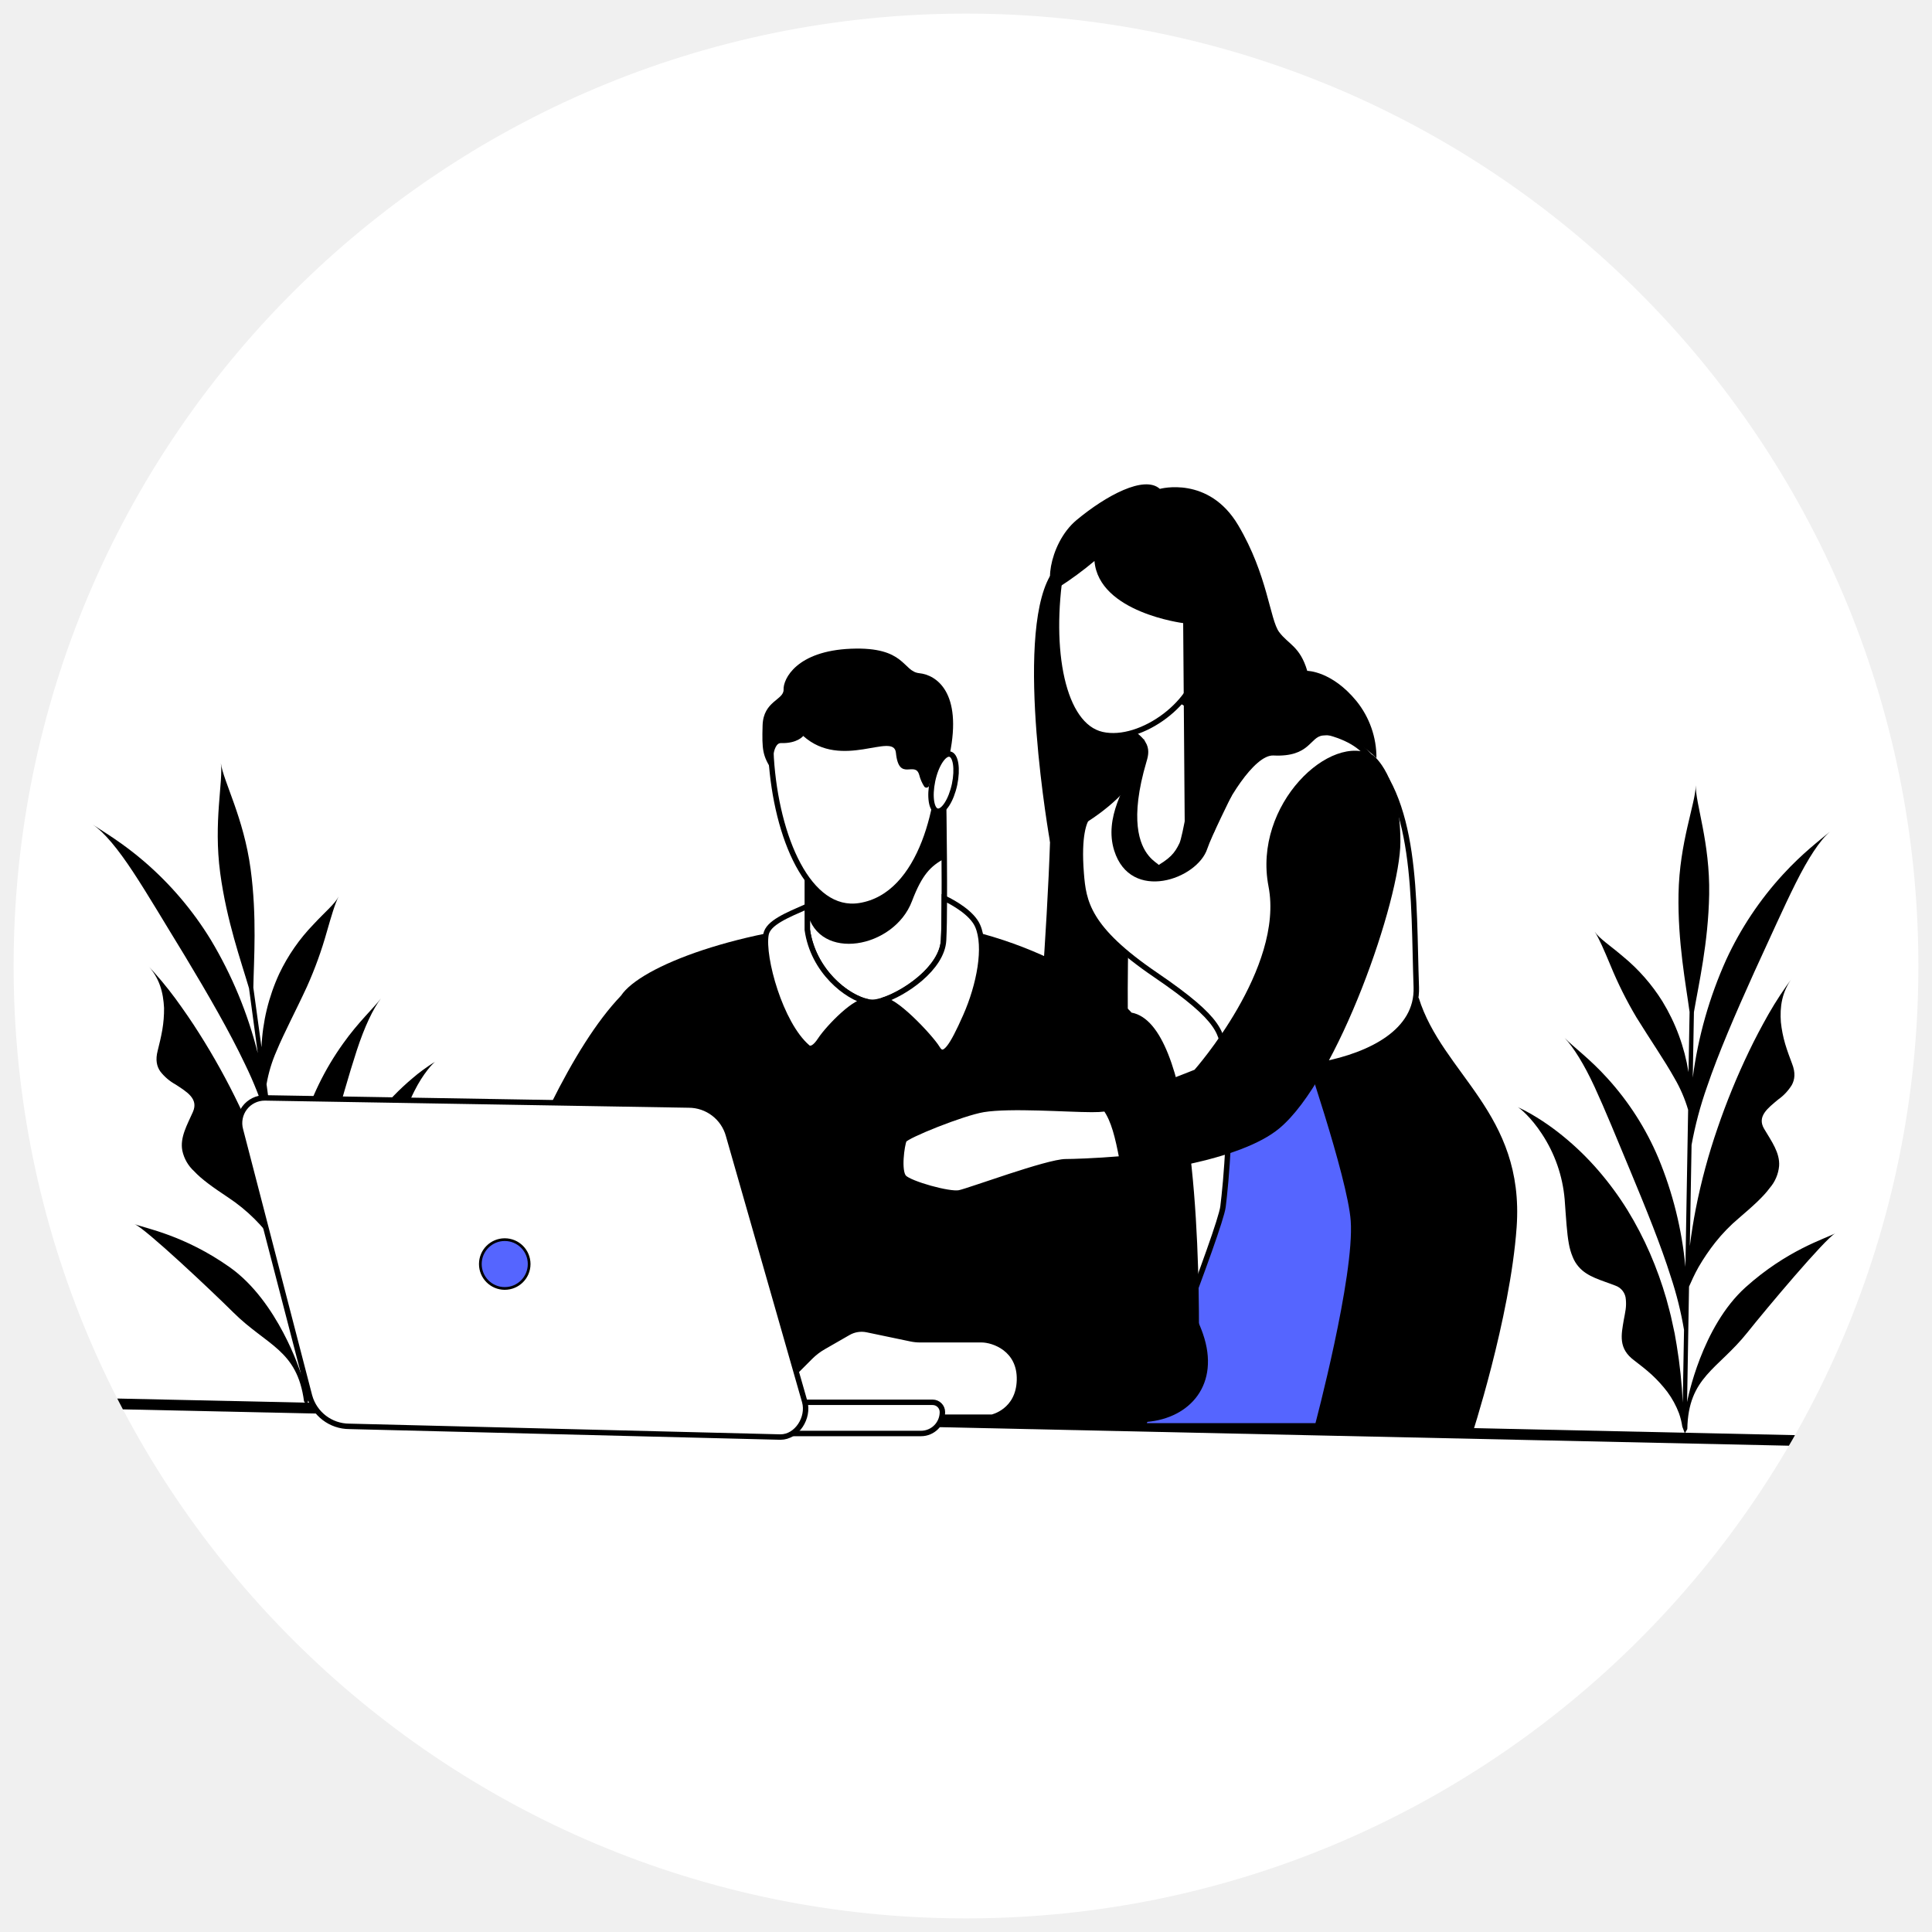
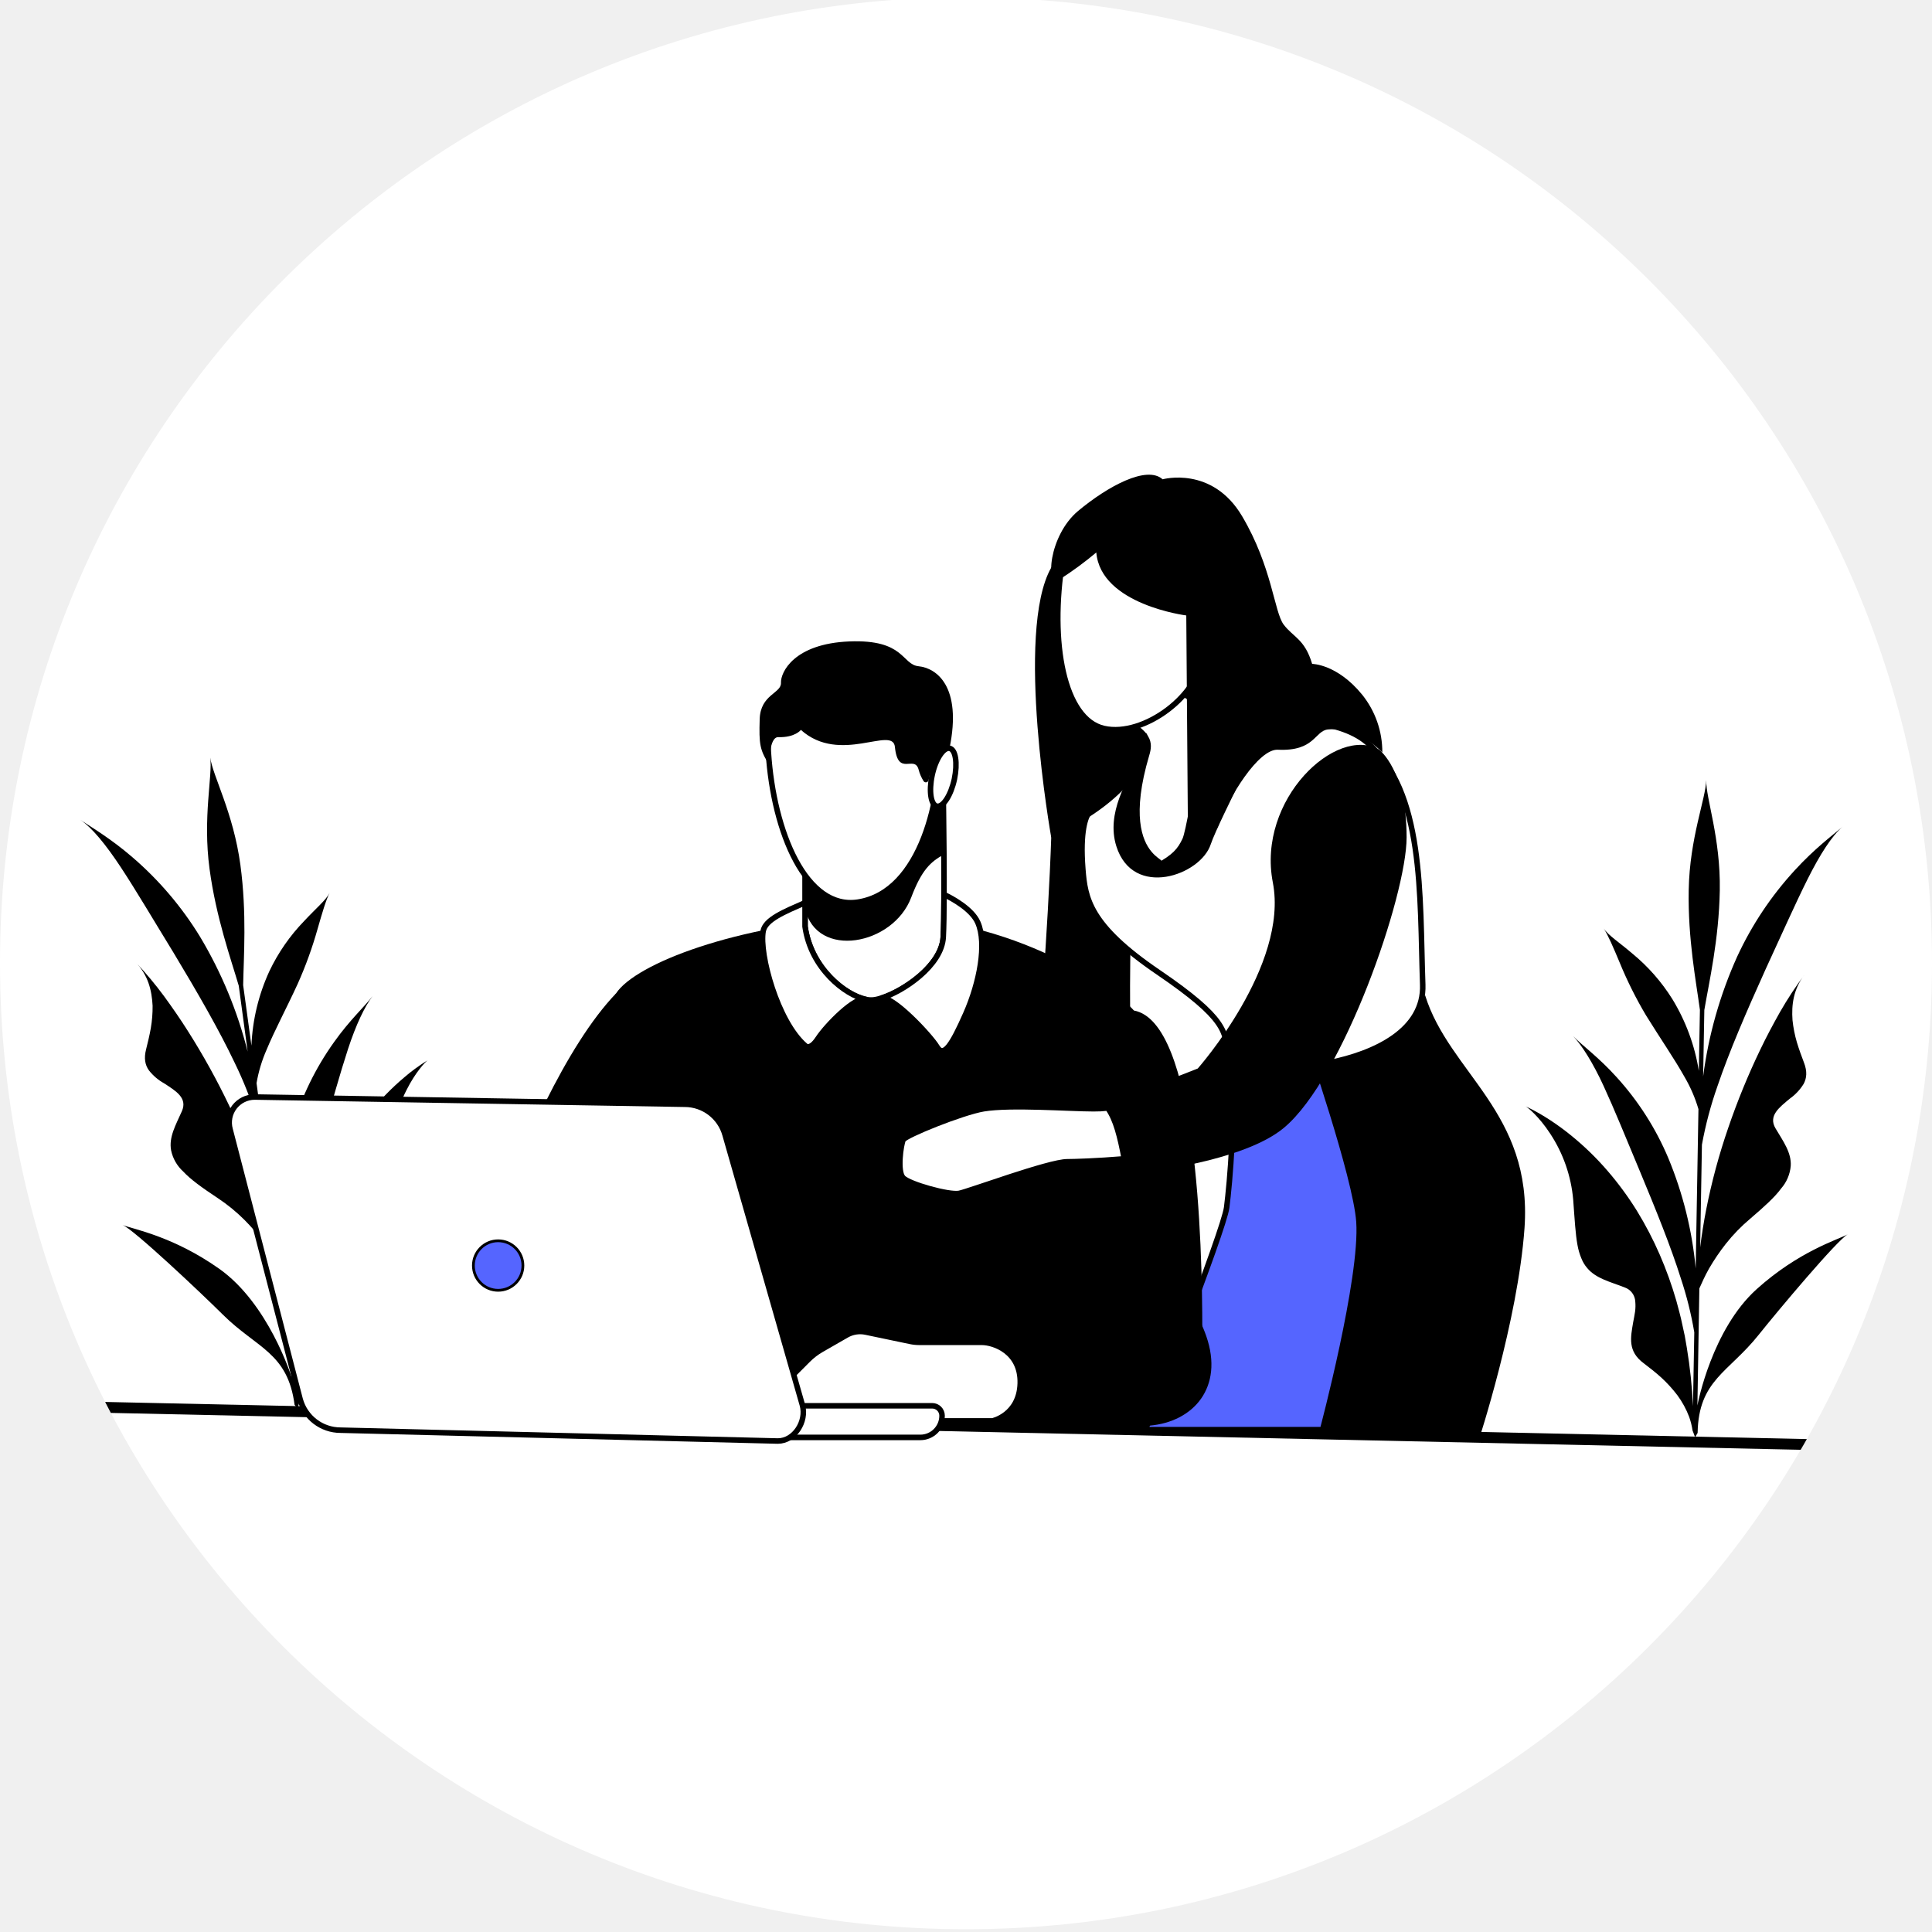
- <svg xmlns="http://www.w3.org/2000/svg" viewBox="0 0 710 710">
+ <svg xmlns="http://www.w3.org/2000/svg" viewBox="0 0 700 700">
  <defs>
    <style>.cls-1{fill:none;}.cls-2{isolation:isolate;}.cls-3{clip-path:url(#clip-path);}.cls-4,.cls-8{fill:#fff;}.cls-5{fill:#259aff;mix-blend-mode:multiply;}.cls-6{fill:url(#Gradiente_sem_nome_20);}.cls-7,.cls-9{fill:#5565ff;}.cls-7,.cls-8,.cls-9{stroke:#000;stroke-miterlimit:10;}.cls-7,.cls-8{stroke-width:2px;}</style>
    <clipPath id="clip-path">
-       <circle class="cls-1" cx="355" cy="355" r="350" />
+       <circle class="cls-1" cx="350" cy="349" r="350" />
    </clipPath>
-     <linearGradient id="Gradiente_sem_nome_20" x1="460.67" y1="552.68" x2="462.31" y2="343.69" gradientUnits="userSpaceOnUse">
+     <linearGradient id="Gradiente_sem_nome_20" x1="455.67" y1="546.68" x2="457.31" y2="337.69" gradientUnits="userSpaceOnUse">
      <stop offset="0" stop-color="#001462" />
      <stop offset="0.07" stop-color="#081e71" />
      <stop offset="0.25" stop-color="#193595" />
      <stop offset="0.44" stop-color="#2748b0" />
      <stop offset="0.62" stop-color="#3055c4" />
      <stop offset="0.81" stop-color="#365cd0" />
      <stop offset="1" stop-color="#385fd4" />
    </linearGradient>
  </defs>
  <g class="cls-2">
    <g id="Layer_1" data-name="Layer 1">
      <g class="cls-3">
-         <circle class="cls-4" cx="355" cy="355" r="350" />
-         <path d="M558.59,407.25l.66.32,1.19.6c.78.4,1.48.8,2.21,1.21q2.11,1.22,4.09,2.52a90.11,90.11,0,0,1,7.52,5.51,103.32,103.32,0,0,1,13.12,12.73,115,115,0,0,1,10.71,14.57,128.11,128.11,0,0,1,8.27,15.88,139.05,139.05,0,0,1,6,16.67c.74,2.83,1.57,5.65,2.14,8.51l.93,4.27.74,4.29a178.66,178.66,0,0,1,2.23,21.15l.47-26.76A130.81,130.81,0,0,0,614,469.18c-3.61-11.48-9-24.79-15-39.2-4.92-11.78-9.12-22.14-13-30.55s-7.81-14.63-11-18c3.19,3.31,9.24,7.64,15.72,14.83a103,103,0,0,1,18.73,29.31,137.74,137.74,0,0,1,9.93,40l1-57.71a51.92,51.92,0,0,0-5-11.6c-3.69-6.61-8.82-14-14-22.38a144.75,144.75,0,0,1-9.52-19.07c-2.33-5.58-4.23-10-5.82-12.43,1.6,2.47,5.68,5.08,10.34,9.07A68,68,0,0,1,610.93,368a71.68,71.68,0,0,1,9.59,26l.39-22.1c-1.37-10.22-4.38-25.63-4.06-43.4.34-19,6.22-33.16,6.34-39.88-.12,6.72,5.26,21,4.92,40.08-.32,17.77-3.87,33.08-5.6,43.24l-.43,24.08a154.08,154.08,0,0,1,12.33-43.42,121.58,121.58,0,0,1,20.9-31.32c7.07-7.71,13.5-12.55,17.33-15.76-3.89,3.27-8.2,10-12.71,19s-9.44,20.17-15.28,32.79c-7,15.5-13.17,29.82-17.37,42.2a138.47,138.47,0,0,0-5.64,21.24L621,457.94q.86-6.9,2.18-13.67a222.39,222.39,0,0,1,8-29.65,256.36,256.36,0,0,1,11.57-28.26c2.2-4.61,4.62-9.15,7.17-13.67a132.7,132.7,0,0,1,8.94-13.61c-4.14,5.39-4.79,11.07-4.4,16.55a45.18,45.18,0,0,0,1.58,8c.77,2.58,1.68,5,2.55,7.31,1.29,3.29,1,5.76-.11,7.8a18.28,18.28,0,0,1-5,5.32c-3.83,3.2-7.88,6.21-5.17,10.78s5.85,8.8,5.5,13.67a14.28,14.28,0,0,1-3.48,8.11c-2.23,3.07-6,6.5-11.26,11a62.49,62.49,0,0,0-8.74,9,77.91,77.91,0,0,0-6.11,9c-1.57,2.79-2.64,5.25-3.42,7l-.09.21L620,515.24c.17-.95,5.33-27.65,21.51-42.19,15.2-13.66,29.24-17.84,32.94-19.81-3.74,2-25.25,27.61-32.29,36.44-10.86,13.63-21.74,16.34-22.08,35.49v0l-.91,1.55-.93-2.42a26,26,0,0,0-1.22-4.93,32.73,32.73,0,0,0-4.26-7.83,49.11,49.11,0,0,0-5.82-6.4c-2.12-1.91-4.28-3.6-6.31-5.14-3-2.2-4.21-4.55-4.55-7.07s.2-5.18.64-7.81c.25-1.32.52-2.64.7-3.92a15.94,15.94,0,0,0,.07-3.61,5.72,5.72,0,0,0-3.84-5.13c-5.08-2-10.35-3.17-13.56-7a12.06,12.06,0,0,1-2.11-3.49,22.41,22.41,0,0,1-1.44-4.93c-.72-3.91-1-9-1.54-16.35a51.67,51.67,0,0,0-8.37-24c-4-6.14-8.2-9.57-8.91-9.84Z" />
-         <path d="M159.13,390.67l-.61.39-1.11.74c-.73.49-1.37,1-2.05,1.45q-2,1.46-3.77,3a90.11,90.11,0,0,0-6.82,6.35,103.32,103.32,0,0,0-11.55,14.17,115,115,0,0,0-8.95,15.71,128.11,128.11,0,0,0-6.37,16.73,139.05,139.05,0,0,0-4,17.25c-.41,2.9-.91,5.8-1.14,8.7l-.42,4.35-.24,4.35a178.66,178.66,0,0,0,.24,21.27l-3.58-26.53a130.81,130.81,0,0,1,2.59-20c2.25-11.82,6.07-25.67,10.36-40.68,3.52-12.27,6.49-23,9.39-31.86s6.06-15.44,8.89-19.13c-2.79,3.66-8.29,8.66-13.9,16.56a103,103,0,0,0-15.2,31.29,137.74,137.74,0,0,0-5.22,40.86l-7.72-57.2a51.92,51.92,0,0,1,3.64-12.1c2.9-7,7.14-14.88,11.26-23.85a144.75,144.75,0,0,0,7.24-20c1.67-5.81,3-10.39,4.34-13-1.3,2.64-5.05,5.7-9.22,10.21a68,68,0,0,0-12.6,18.16,71.68,71.68,0,0,0-6.51,27l-3-21.91c.18-10.31,1.37-26-1-43.58-2.54-18.86-10-32.21-10.93-38.87.9,6.66-2.78,21.52-.24,40.38,2.38,17.61,7.68,32.4,10.58,42.29l3.22,23.86a154.08,154.08,0,0,0-17.29-41.7,121.58,121.58,0,0,0-24.39-28.68c-7.92-6.84-14.87-10.89-19-13.64,4.24,2.8,9.31,9,14.83,17.38s11.72,18.94,19,30.8C76.61,365.68,84.39,379.19,90,391a138.47,138.47,0,0,1,8.07,20.44l5,36.83q-1.65-6.75-3.75-13.32a222.39,222.39,0,0,0-11.36-28.52A256.36,256.36,0,0,0,73.16,379.7c-2.72-4.32-5.65-8.55-8.71-12.75A132.7,132.7,0,0,0,54,354.47c4.74,4.87,6,10.44,6.29,15.93a45.18,45.18,0,0,1-.65,8.12c-.47,2.65-1.08,5.19-1.68,7.56-.9,3.42-.36,5.84,1,7.74a18.28,18.28,0,0,0,5.54,4.71c4.17,2.73,8.54,5.25,6.39,10.1S66.09,418,67,422.83a14.28,14.28,0,0,0,4.4,7.65c2.58,2.79,6.69,5.77,12.46,9.59A62.49,62.49,0,0,1,93.58,448a77.91,77.91,0,0,1,7.11,8.24c1.88,2.59,3.24,4.91,4.2,6.55l.12.2,5.68,42.12c-.28-.92-8.5-26.85-26.26-39.41-16.68-11.8-31.11-14.32-35-15.85,3.94,1.53,28.29,24.49,36.3,32.45,12.37,12.28,23.49,13.71,26,32.69v0l1.09,1.43.65-2.51a26,26,0,0,1,.64-5,32.73,32.73,0,0,1,3.32-8.27,49.11,49.11,0,0,1,5-7c1.89-2.14,3.84-4.07,5.67-5.84,2.72-2.53,3.65-5,3.69-7.55s-.8-5.12-1.55-7.69c-.4-1.28-.82-2.56-1.15-3.81a15.94,15.94,0,0,1-.49-3.58,5.72,5.72,0,0,1,3.22-5.54c4.81-2.58,9.91-4.35,12.65-8.57a12.06,12.06,0,0,0,1.69-3.71,22.41,22.41,0,0,0,.85-5.06c.26-4,0-9.09-.37-16.42A51.67,51.67,0,0,1,152.26,401c3.27-6.56,7-10.46,7.7-10.81Z" />
-         <rect x="19.88" y="520.77" width="670.25" height="3.93" transform="translate(698.52 1053.08) rotate(-178.75)" />
-         <rect id="_Rectangle_" data-name="&lt;Rectangle&gt;" class="cls-5" x="148.5" y="409.74" width="11.56" height="15.07" rx="2.87" ry="2.87" />
-         <path id="_Rectangle_2" data-name="&lt;Rectangle&gt;" class="cls-5" d="M151.37,429.17h5.81a2.87,2.87,0,0,1,2.87,2.87v5.81a2.87,2.87,0,0,1-2.87,2.87h-5.81a2.88,2.88,0,0,1-2.87-2.87V432A2.87,2.87,0,0,1,151.37,429.17Z" />
-         <path d="M521.36,366.65c8.74,28.1,38.94,42.38,36,84.3-2.39,33.63-16.74,77.35-16.74,77.35l-81-3.6s23.23-71.42,23.23-80.88-14.58-58.07-14.58-58.07Z" />
-         <path d="M386.26,294.14c-.42,34.53-4.55,84.5-4.55,84.5s34.23,1,33.19,0,0-47.65,0-47.65l-24.33-39.2C389.47,290.13,386.29,292.16,386.26,294.14Z" />
-         <path class="cls-6" d="M450.29,388.7c2.83,19.2,1.06,41.07,0,49.34s-25.4,82.13-25.4,82.13h59.34s14.6-53.14,13.18-73.07c-1.13-15.86-18.52-65-18.52-65Z" />
-         <path class="cls-7" d="M450.29,388.85c2.83,19.64.21,46.15-.84,54.6S420,524,420,524h64.2s14.62-54.84,13.18-75.39c-1.14-16.22-18.52-66.44-18.52-66.44Z" />
-         <path class="cls-8" d="M411.43,274.29c-8.74,4.17-1.42,9.92-11.87,26-1.09,1.67-3.34,6.49-2.23,20.64.83,10.51,2.28,20.28,27.31,37.32s24.26,21.59,25.4,30.3,71.57,6.82,70.44-25.75.66-70.18-20.31-87.92S411.43,274.29,411.43,274.29Z" />
-         <path d="M385.88,211.66c-13.25,23.19,0,97.76,0,97.76s36.66-15.33,35.18-37.68c-1.24-18.59-16-60.08-16-60.08S388.25,207.51,385.88,211.66Z" />
-         <path d="M410.81,270.32s7.92,7.64,6.33,10.94c-3.54,7.32-11.48,19.25-7.67,31.34,6.05,19.18,30.54,10.57,34.21-.71,1.39-4.27,8.94-19.47,8.94-19.47L439,249.76Z" />
-         <path class="cls-8" d="M420.11,273.21c1.24,2.13,1,4,.28,6.34-12.85,43.41,15.26,38.1.7,40.24l.12,0,1.74.19c.4,0,.85.24,1.2,0,6.51-3.6,8.32-5.76,10.2-9.68,1.3-2.7,4.16-20.36,4.56-23.59a7.57,7.57,0,0,0,.06-1V264.79a7.63,7.63,0,0,0-12.13-6.17l-10.48,7.65c-3.12,2.28,1.79,3.61,3.74,6.95Z" />
-         <path class="cls-8" d="M390,208.87c-4.85,30.07.48,57.8,15,61.08s35.29-12.58,35.29-26.57,14-50.45-1.93-58.77S393.11,189.7,390,208.87Z" />
-         <path d="M402.21,206.17a127.65,127.65,0,0,1-13.13,9.66c-5.56,3.3-4.2-15.77,6.57-24.73s24.87-16.59,30.59-11.44c0,0,17.92-5,28.79,13.35s11.63,34.71,15.06,39.28,7.65,5.23,10.32,14.25c0,0,9,0,18.09,11.11a33.09,33.09,0,0,1,7.34,21s-8.36-9.36-19.64-8.36c-4.89.43-4.68,8-18.22,7.35-7-.35-17.8,17.09-21.85,28.16-.69,1.9-10.74-.79-10.75-2.81l-.57-74S403.81,225.1,402.21,206.17Z" />
-         <path d="M228.2,365.93c-36,37.52-67.06,152-67.06,152h51.72l32.33-76Z" />
-         <path d="M415.84,372.13c-7.54-8.57-47.69-36.75-98.88-33.69-45.14,2.7-81.65,16.64-88.76,27.49-5.21,7.93,6.2,61.47,14.13,82.79a187,187,0,0,1,11.4,63.46s127.66-.74,128.4,0S398,465.08,400,441.29,397.49,391.22,415.84,372.13Z" />
-         <path class="cls-8" d="M346.76,294s.64,39.67,0,51.52-19,22.5-25.8,22.8-21.91-9.77-24.28-26.65V305.86Z" />
-         <path d="M347,315.58c-.08-11.5-.24-21.55-.24-21.55l-50.08,11.84v29.38c4.17,18.36,31.87,13.34,38.46-4.06C338.92,321.21,342.15,318.25,347,315.58Z" />
-         <path class="cls-8" d="M283.4,278.61c1.88,29.07,13.73,57.21,32.5,54.24,23.28-3.68,30.35-39,29.43-58.24s-11.89-31.27-28.58-31.29C300.87,243.3,281.81,254,283.4,278.61Z" />
-         <path class="cls-8" d="M350.8,288.29c-1.25,5.8-4.07,10.19-6.3,9.82s-3-5.37-1.79-11.17,4.07-10.19,6.3-9.82S352,282.49,350.8,288.29Z" />
-         <path d="M283.78,283.16c-3.55-5.43-3.79-7.56-3.53-16.58s7.87-9.33,7.71-13.18,4.75-14.2,24.82-15,18.86,8.37,25.08,9,15.85,7,11.16,29.79c0,0-5.46.52-7.6,11.55a1,1,0,0,1-1.75.33,14.47,14.47,0,0,1-1.84-4.23c-1.5-5.51-7.5,2.77-8.59-8.22-.78-7.83-19.89,6.54-34.06-6.16,0,0-2.11,2.8-8.14,2.62C283.51,272.91,283.78,283.16,283.78,283.16Z" />
-         <path class="cls-8" d="M296.68,341.69v-8.63c-7.48,3.29-14.42,6.07-15.18,10.35-1.5,8.39,5.24,32.79,15.18,41.4,0,0,1.65,2.11,4.74-2.6s13.64-15.5,17.3-14.09l0,0C311.28,366.55,298.81,356.9,296.68,341.69Z" />
-         <path class="cls-8" d="M359.27,340.22c-2.07-4.69-8.79-8.49-12.23-10.12,0,6.37-.1,12-.28,15.44-.55,10.3-14.51,19.7-22.61,22.17h0c3.83-1.49,17.9,13.5,20.33,17.57s5.45-.68,10.4-11.85C359.92,362.06,362.65,347.87,359.27,340.22Z" />
-         <path d="M440.62,488.4c0-32.9-2-112.1-24.79-116.27-15.15-2.78-23.8,12.73-31.32,53.07-2.25,12.05,1.58,46.49,2.57,61Z" />
-         <path d="M349.28,522.54s61.55.91,72.21,0c15.9-1.36,27-13.84,20.58-32.39-10.89-31.26-34.43-12.65-55.82-4.18l-37.5,8.1Z" />
-         <path class="cls-8" d="M324.54,519.34l3.42-3.2,10.39,3.68a16.81,16.81,0,0,0,5.62,1h20.61s9.75-2.09,10.07-13.6-9.59-14.87-13.91-14.87h-22.6a16.47,16.47,0,0,1-3.37-.35l-16.07-3.36a9.89,9.89,0,0,0-7,1.11l-9.11,5.23a23,23,0,0,0-4.82,3.69L281.28,515.2a3.27,3.27,0,0,0,2.32,5.58h37.29A5.34,5.34,0,0,0,324.54,519.34Z" />
-         <path d="M504.68,277.63c-15.48-8.95-44.34,18-38.51,48.11s-27.2,67.4-27.2,67.4-37.44,15-52.47,17.88a58.17,58.17,0,0,1,9.58,22.51c24.59-2,59.87-7,74.12-18.91,21.55-18,44.44-84.18,44.44-105.21C514.66,284.94,504.68,277.63,504.68,277.63Z" />
-         <path class="cls-8" d="M401.24,407.72c-8.8,0-30-1.62-39.84,0C353.68,409,333,417.36,332.22,419s-2.22,11.45,0,13.75,16.63,6.37,20.32,5.63S385,426.93,391.7,426.93c2.25,0,10.3-.21,20.65-1.07-1.54-8.06-3-14.2-6-18.41A39.84,39.84,0,0,1,401.24,407.72Z" />
-         <path class="cls-8" d="M262.62,526.8h75.84a7.87,7.87,0,0,0,7.87-7.87h0a3.59,3.59,0,0,0-3.59-3.59H262.62a3.59,3.59,0,0,0-3.59,3.59v4.28A3.59,3.59,0,0,0,262.62,526.8Z" />
-         <path class="cls-8" d="M128.38,524.18l158.42,3.93c6.11,0,10.55-7.13,8.93-13l-28-97.86a15.18,15.18,0,0,0-14.64-11.16l-155.8-2.62a9.26,9.26,0,0,0-8.93,11.71L113.75,513A15.18,15.18,0,0,0,128.38,524.18Z" />
-         <circle class="cls-9" cx="185.49" cy="464.53" r="8.97" />
+         <circle class="cls-4" cx="350" cy="349" r="350" />
+         <path d="M553.59,401.25l.66.32,1.19.6c.78.4,1.48.8,2.21,1.21q2.11,1.22,4.09,2.52a90.11,90.11,0,0,1,7.52,5.51,103.32,103.32,0,0,1,13.12,12.73,115,115,0,0,1,10.71,14.57,128.11,128.11,0,0,1,8.27,15.88,139.05,139.05,0,0,1,6,16.67c.74,2.83,1.57,5.65,2.14,8.51l.93,4.27.74,4.29a178.66,178.66,0,0,1,2.23,21.15l.47-26.76A130.81,130.81,0,0,0,609,463.18c-3.61-11.48-9-24.79-15-39.2-4.92-11.78-9.12-22.14-13-30.55s-7.81-14.63-11-18c3.19,3.31,9.24,7.64,15.72,14.83a103,103,0,0,1,18.73,29.31,137.74,137.74,0,0,1,9.93,40l1-57.71a51.92,51.92,0,0,0-5-11.6c-3.69-6.61-8.82-14-14-22.38a144.75,144.75,0,0,1-9.52-19.07c-2.33-5.58-4.23-10-5.82-12.43,1.6,2.47,5.68,5.08,10.34,9.07A68,68,0,0,1,605.93,362a71.68,71.68,0,0,1,9.59,26l.39-22.1c-1.37-10.22-4.38-25.63-4.06-43.4.34-19,6.22-33.16,6.34-39.88-.12,6.72,5.26,21,4.92,40.08-.32,17.77-3.87,33.08-5.6,43.24l-.43,24.08a154.08,154.08,0,0,1,12.33-43.42,121.58,121.58,0,0,1,20.9-31.32c7.07-7.71,13.5-12.55,17.33-15.76-3.89,3.27-8.2,10-12.71,19s-9.44,20.17-15.28,32.79c-7,15.5-13.17,29.82-17.37,42.2a138.47,138.47,0,0,0-5.64,21.24L616,451.94q.86-6.9,2.18-13.67a222.39,222.39,0,0,1,8-29.65,256.36,256.36,0,0,1,11.57-28.26c2.2-4.61,4.62-9.15,7.17-13.67a132.7,132.7,0,0,1,8.94-13.61c-4.14,5.39-4.79,11.07-4.4,16.55a45.18,45.18,0,0,0,1.58,8c.77,2.58,1.68,5,2.55,7.31,1.29,3.29,1,5.76-.11,7.8a18.28,18.28,0,0,1-5,5.32c-3.83,3.2-7.88,6.21-5.17,10.78s5.85,8.8,5.5,13.67a14.28,14.28,0,0,1-3.48,8.11c-2.23,3.07-6,6.5-11.26,11a62.49,62.49,0,0,0-8.74,9,77.91,77.91,0,0,0-6.11,9c-1.57,2.79-2.64,5.25-3.42,7l-.09.21L615,509.24c.17-.95,5.33-27.65,21.51-42.19,15.2-13.66,29.24-17.84,32.94-19.81-3.74,2-25.25,27.61-32.29,36.44-10.86,13.63-21.74,16.34-22.08,35.49v0l-.91,1.55-.93-2.42a26,26,0,0,0-1.22-4.93,32.73,32.73,0,0,0-4.26-7.83,49.11,49.11,0,0,0-5.82-6.4c-2.12-1.91-4.28-3.6-6.31-5.14-3-2.2-4.21-4.55-4.55-7.07s.2-5.18.64-7.81c.25-1.32.52-2.64.7-3.92a15.94,15.94,0,0,0,.07-3.61,5.72,5.72,0,0,0-3.84-5.13c-5.08-2-10.35-3.17-13.56-7a12.06,12.06,0,0,1-2.11-3.49,22.41,22.41,0,0,1-1.44-4.93c-.72-3.91-1-9-1.54-16.35a51.67,51.67,0,0,0-8.37-24c-4-6.14-8.2-9.57-8.91-9.84Z" />
+         <path d="M154.13,384.67l-.61.39-1.11.74c-.73.49-1.37,1-2.05,1.45q-2,1.46-3.77,3a90.11,90.11,0,0,0-6.82,6.35,103.32,103.32,0,0,0-11.55,14.17,115,115,0,0,0-8.95,15.71,128.11,128.11,0,0,0-6.37,16.73,139.05,139.05,0,0,0-4,17.25c-.41,2.9-.91,5.8-1.14,8.7l-.42,4.35-.24,4.35a178.66,178.66,0,0,0,.24,21.27l-3.58-26.53a130.81,130.81,0,0,1,2.59-20c2.25-11.82,6.07-25.67,10.36-40.68,3.52-12.27,6.49-23,9.39-31.86s6.06-15.44,8.89-19.13c-2.79,3.66-8.29,8.66-13.9,16.56a103,103,0,0,0-15.2,31.29,137.74,137.74,0,0,0-5.22,40.86l-7.72-57.2a51.92,51.92,0,0,1,3.64-12.1c2.9-7,7.14-14.88,11.26-23.85a144.75,144.75,0,0,0,7.24-20c1.67-5.81,3-10.39,4.34-13-1.3,2.64-5.05,5.7-9.22,10.21a68,68,0,0,0-12.6,18.16,71.68,71.68,0,0,0-6.51,27l-3-21.91c.18-10.31,1.37-26-1-43.58-2.54-18.86-10-32.21-10.93-38.87.9,6.66-2.78,21.52-.24,40.38,2.38,17.61,7.68,32.4,10.58,42.29l3.22,23.86a154.08,154.08,0,0,0-17.29-41.7,121.58,121.58,0,0,0-24.39-28.68c-7.92-6.84-14.87-10.89-19-13.64,4.24,2.8,9.31,9,14.83,17.38s11.72,18.94,19,30.8C71.61,359.68,79.39,373.19,85,385a138.47,138.47,0,0,1,8.07,20.44l5,36.83q-1.65-6.75-3.75-13.32a222.39,222.39,0,0,0-11.36-28.52A256.36,256.36,0,0,0,68.16,373.7c-2.72-4.32-5.65-8.55-8.71-12.75A132.7,132.7,0,0,0,49,348.47c4.74,4.87,6,10.44,6.29,15.93a45.18,45.18,0,0,1-.65,8.12c-.47,2.65-1.08,5.19-1.68,7.56-.9,3.42-.36,5.84,1,7.74a18.28,18.28,0,0,0,5.54,4.71c4.17,2.73,8.54,5.25,6.39,10.1S61.09,412,62,416.83a14.28,14.28,0,0,0,4.4,7.65c2.58,2.79,6.69,5.77,12.46,9.59A62.49,62.49,0,0,1,88.58,442a77.91,77.91,0,0,1,7.11,8.24c1.88,2.59,3.24,4.91,4.2,6.55l.12.2,5.68,42.12c-.28-.92-8.5-26.85-26.26-39.41-16.68-11.8-31.11-14.32-35-15.85,3.94,1.53,28.29,24.49,36.3,32.45,12.37,12.28,23.49,13.71,26,32.69v0l1.09,1.43.65-2.51a26,26,0,0,1,.64-5,32.73,32.73,0,0,1,3.32-8.27,49.11,49.11,0,0,1,5-7c1.89-2.14,3.84-4.07,5.67-5.84,2.72-2.53,3.65-5,3.69-7.55s-.8-5.12-1.55-7.69c-.4-1.28-.82-2.56-1.15-3.81a15.94,15.94,0,0,1-.49-3.58,5.72,5.72,0,0,1,3.22-5.54c4.81-2.58,9.91-4.35,12.65-8.57a12.06,12.06,0,0,0,1.69-3.71,22.41,22.41,0,0,0,.85-5.06c.26-4,0-9.09-.37-16.42A51.67,51.67,0,0,1,147.26,395c3.27-6.56,7-10.46,7.7-10.81Z" />
+         <rect x="14.88" y="514.77" width="670.25" height="3.93" transform="translate(688.65 1040.97) rotate(-178.75)" />
+         <rect id="_Rectangle_" data-name="&lt;Rectangle&gt;" class="cls-5" x="143.5" y="403.74" width="11.56" height="15.07" rx="2.87" ry="2.87" />
+         <path id="_Rectangle_2" data-name="&lt;Rectangle&gt;" class="cls-5" d="M146.37,423.17h5.81a2.87,2.87,0,0,1,2.87,2.87v5.81a2.87,2.87,0,0,1-2.87,2.87h-5.81a2.88,2.88,0,0,1-2.87-2.87V426A2.87,2.87,0,0,1,146.37,423.17Z" />
+         <path d="M516.36,360.65c8.74,28.1,38.94,42.38,36,84.3-2.39,33.63-16.74,77.35-16.74,77.35l-81-3.6s23.23-71.42,23.23-80.88-14.58-58.07-14.58-58.07Z" />
+         <path d="M381.26,288.14c-.42,34.53-4.55,84.5-4.55,84.5s34.23,1,33.19,0,0-47.65,0-47.65l-24.33-39.2C384.47,284.13,381.29,286.16,381.26,288.14Z" />
+         <path class="cls-6" d="M445.29,382.7c2.83,19.2,1.06,41.07,0,49.34s-25.4,82.13-25.4,82.13h59.34s14.6-53.14,13.18-73.07c-1.13-15.86-18.52-65-18.52-65Z" />
+         <path class="cls-7" d="M445.29,382.85c2.83,19.64.21,46.15-.84,54.6S415,518,415,518h64.2s14.62-54.84,13.18-75.39c-1.14-16.22-18.52-66.44-18.52-66.44Z" />
+         <path class="cls-8" d="M406.43,268.29c-8.74,4.17-1.42,9.92-11.87,26-1.09,1.67-3.34,6.49-2.23,20.64.83,10.51,2.28,20.28,27.31,37.32s24.26,21.59,25.4,30.3,71.57,6.82,70.44-25.75.66-70.18-20.31-87.92S406.43,268.29,406.43,268.29Z" />
+         <path d="M380.88,205.66c-13.25,23.19,0,97.76,0,97.76s36.66-15.33,35.18-37.68c-1.24-18.59-16-60.08-16-60.08S383.25,201.51,380.88,205.66Z" />
+         <path d="M405.81,264.32s7.92,7.64,6.33,10.94c-3.54,7.32-11.48,19.25-7.67,31.34,6.05,19.18,30.54,10.57,34.21-.71,1.39-4.27,8.94-19.47,8.94-19.47L434,243.76Z" />
+         <path class="cls-8" d="M415.11,267.21c1.24,2.13,1,4,.28,6.34-12.85,43.41,15.26,38.1.7,40.24l.12,0,1.74.19c.4,0,.85.24,1.2,0,6.51-3.6,8.32-5.76,10.2-9.68,1.3-2.7,4.16-20.36,4.56-23.59a7.57,7.57,0,0,0,.06-1V258.79a7.63,7.63,0,0,0-12.13-6.17l-10.48,7.65c-3.12,2.28,1.79,3.61,3.74,6.95Z" />
+         <path class="cls-8" d="M385,202.87c-4.85,30.07.48,57.8,15,61.08s35.29-12.58,35.29-26.57,14-50.45-1.93-58.77S388.11,183.7,385,202.87Z" />
+         <path d="M397.21,200.17a127.65,127.65,0,0,1-13.13,9.66c-5.56,3.3-4.2-15.77,6.57-24.73s24.87-16.59,30.59-11.44c0,0,17.92-5,28.79,13.35s11.63,34.71,15.06,39.28,7.65,5.23,10.32,14.25c0,0,9,0,18.09,11.11a33.09,33.09,0,0,1,7.34,21s-8.36-9.36-19.64-8.36c-4.89.43-4.68,8-18.22,7.35-7-.35-17.8,17.09-21.85,28.16-.69,1.9-10.74-.79-10.75-2.81l-.57-74S398.81,219.1,397.21,200.17Z" />
+         <path d="M223.2,359.93c-36,37.52-67.06,152-67.06,152h51.72l32.33-76Z" />
+         <path d="M410.84,366.13c-7.54-8.57-47.69-36.75-98.88-33.69-45.14,2.7-81.65,16.64-88.76,27.49-5.21,7.93,6.2,61.47,14.13,82.79a187,187,0,0,1,11.4,63.46s127.66-.74,128.4,0S393,459.08,395,435.29,392.49,385.22,410.84,366.13Z" />
+         <path class="cls-8" d="M341.76,288s.64,39.67,0,51.52-19,22.5-25.8,22.8-21.91-9.77-24.28-26.65V299.86Z" />
+         <path d="M342,309.58c-.08-11.5-.24-21.55-.24-21.55l-50.08,11.84v29.38c4.17,18.36,31.87,13.34,38.46-4.06C333.92,315.21,337.15,312.25,342,309.58Z" />
+         <path class="cls-8" d="M278.4,272.61c1.88,29.07,13.73,57.21,32.5,54.24,23.28-3.68,30.35-39,29.43-58.24s-11.89-31.27-28.58-31.29C295.87,237.3,276.81,248,278.4,272.61Z" />
+         <path class="cls-8" d="M345.8,282.29c-1.25,5.8-4.07,10.19-6.3,9.82s-3-5.37-1.79-11.17,4.07-10.19,6.3-9.82S347,276.49,345.8,282.29Z" />
+         <path d="M278.78,277.16c-3.55-5.43-3.79-7.56-3.53-16.58s7.87-9.33,7.71-13.18,4.75-14.2,24.82-15,18.86,8.37,25.08,9,15.85,7,11.16,29.79c0,0-5.46.52-7.6,11.55a1,1,0,0,1-1.75.33,14.47,14.47,0,0,1-1.84-4.23c-1.5-5.51-7.5,2.77-8.59-8.22-.78-7.83-19.89,6.54-34.06-6.16,0,0-2.11,2.8-8.14,2.62C278.51,266.91,278.78,277.16,278.78,277.16Z" />
+         <path class="cls-8" d="M291.68,335.69v-8.63c-7.48,3.29-14.42,6.07-15.18,10.35-1.5,8.39,5.24,32.79,15.18,41.4,0,0,1.65,2.11,4.74-2.6s13.64-15.5,17.3-14.09l0,0C306.28,360.55,293.81,350.9,291.68,335.69Z" />
+         <path class="cls-8" d="M354.27,334.22c-2.07-4.69-8.79-8.49-12.23-10.12,0,6.37-.1,12-.28,15.44-.55,10.3-14.51,19.7-22.61,22.17h0c3.83-1.49,17.9,13.5,20.33,17.57s5.45-.68,10.4-11.85C354.92,356.06,357.65,341.87,354.27,334.22Z" />
+         <path d="M435.62,482.4c0-32.9-2-112.1-24.79-116.27-15.15-2.78-23.8,12.73-31.32,53.07-2.25,12.05,1.58,46.49,2.57,61Z" />
+         <path d="M344.28,516.54s61.55.91,72.21,0c15.9-1.36,27-13.84,20.58-32.39-10.89-31.26-34.43-12.65-55.82-4.18l-37.5,8.1Z" />
+         <path class="cls-8" d="M319.54,513.34l3.42-3.2,10.39,3.68a16.81,16.81,0,0,0,5.62,1h20.61s9.75-2.09,10.07-13.6-9.59-14.87-13.91-14.87h-22.6a16.47,16.47,0,0,1-3.37-.35l-16.07-3.36a9.89,9.89,0,0,0-7,1.11l-9.11,5.23a23,23,0,0,0-4.82,3.69L276.28,509.2a3.27,3.27,0,0,0,2.32,5.58h37.29A5.34,5.34,0,0,0,319.54,513.34Z" />
+         <path d="M499.68,271.63c-15.48-8.95-44.34,18-38.51,48.11s-27.2,67.4-27.2,67.4-37.44,15-52.47,17.88a58.17,58.17,0,0,1,9.58,22.51c24.59-2,59.87-7,74.12-18.91,21.55-18,44.44-84.18,44.44-105.21C509.66,278.94,499.68,271.63,499.68,271.63Z" />
+         <path class="cls-8" d="M396.24,401.72c-8.8,0-30-1.62-39.84,0C348.68,403,328,411.36,327.22,413s-2.22,11.45,0,13.75,16.63,6.37,20.32,5.63S380,420.93,386.7,420.93c2.25,0,10.3-.21,20.65-1.07-1.54-8.06-3-14.2-6-18.41A39.84,39.84,0,0,1,396.24,401.72Z" />
+         <path class="cls-8" d="M257.62,520.8h75.84a7.87,7.87,0,0,0,7.87-7.87h0a3.59,3.59,0,0,0-3.59-3.59H257.62a3.59,3.59,0,0,0-3.59,3.59v4.28A3.59,3.59,0,0,0,257.62,520.8Z" />
+         <path class="cls-8" d="M123.38,518.18l158.42,3.93c6.11,0,10.55-7.13,8.93-13l-28-97.86a15.18,15.18,0,0,0-14.64-11.16l-155.8-2.62a9.26,9.26,0,0,0-8.93,11.71L108.75,507A15.18,15.18,0,0,0,123.38,518.18Z" />
+         <circle class="cls-9" cx="180.49" cy="458.53" r="8.97" />
      </g>
    </g>
  </g>
</svg>
